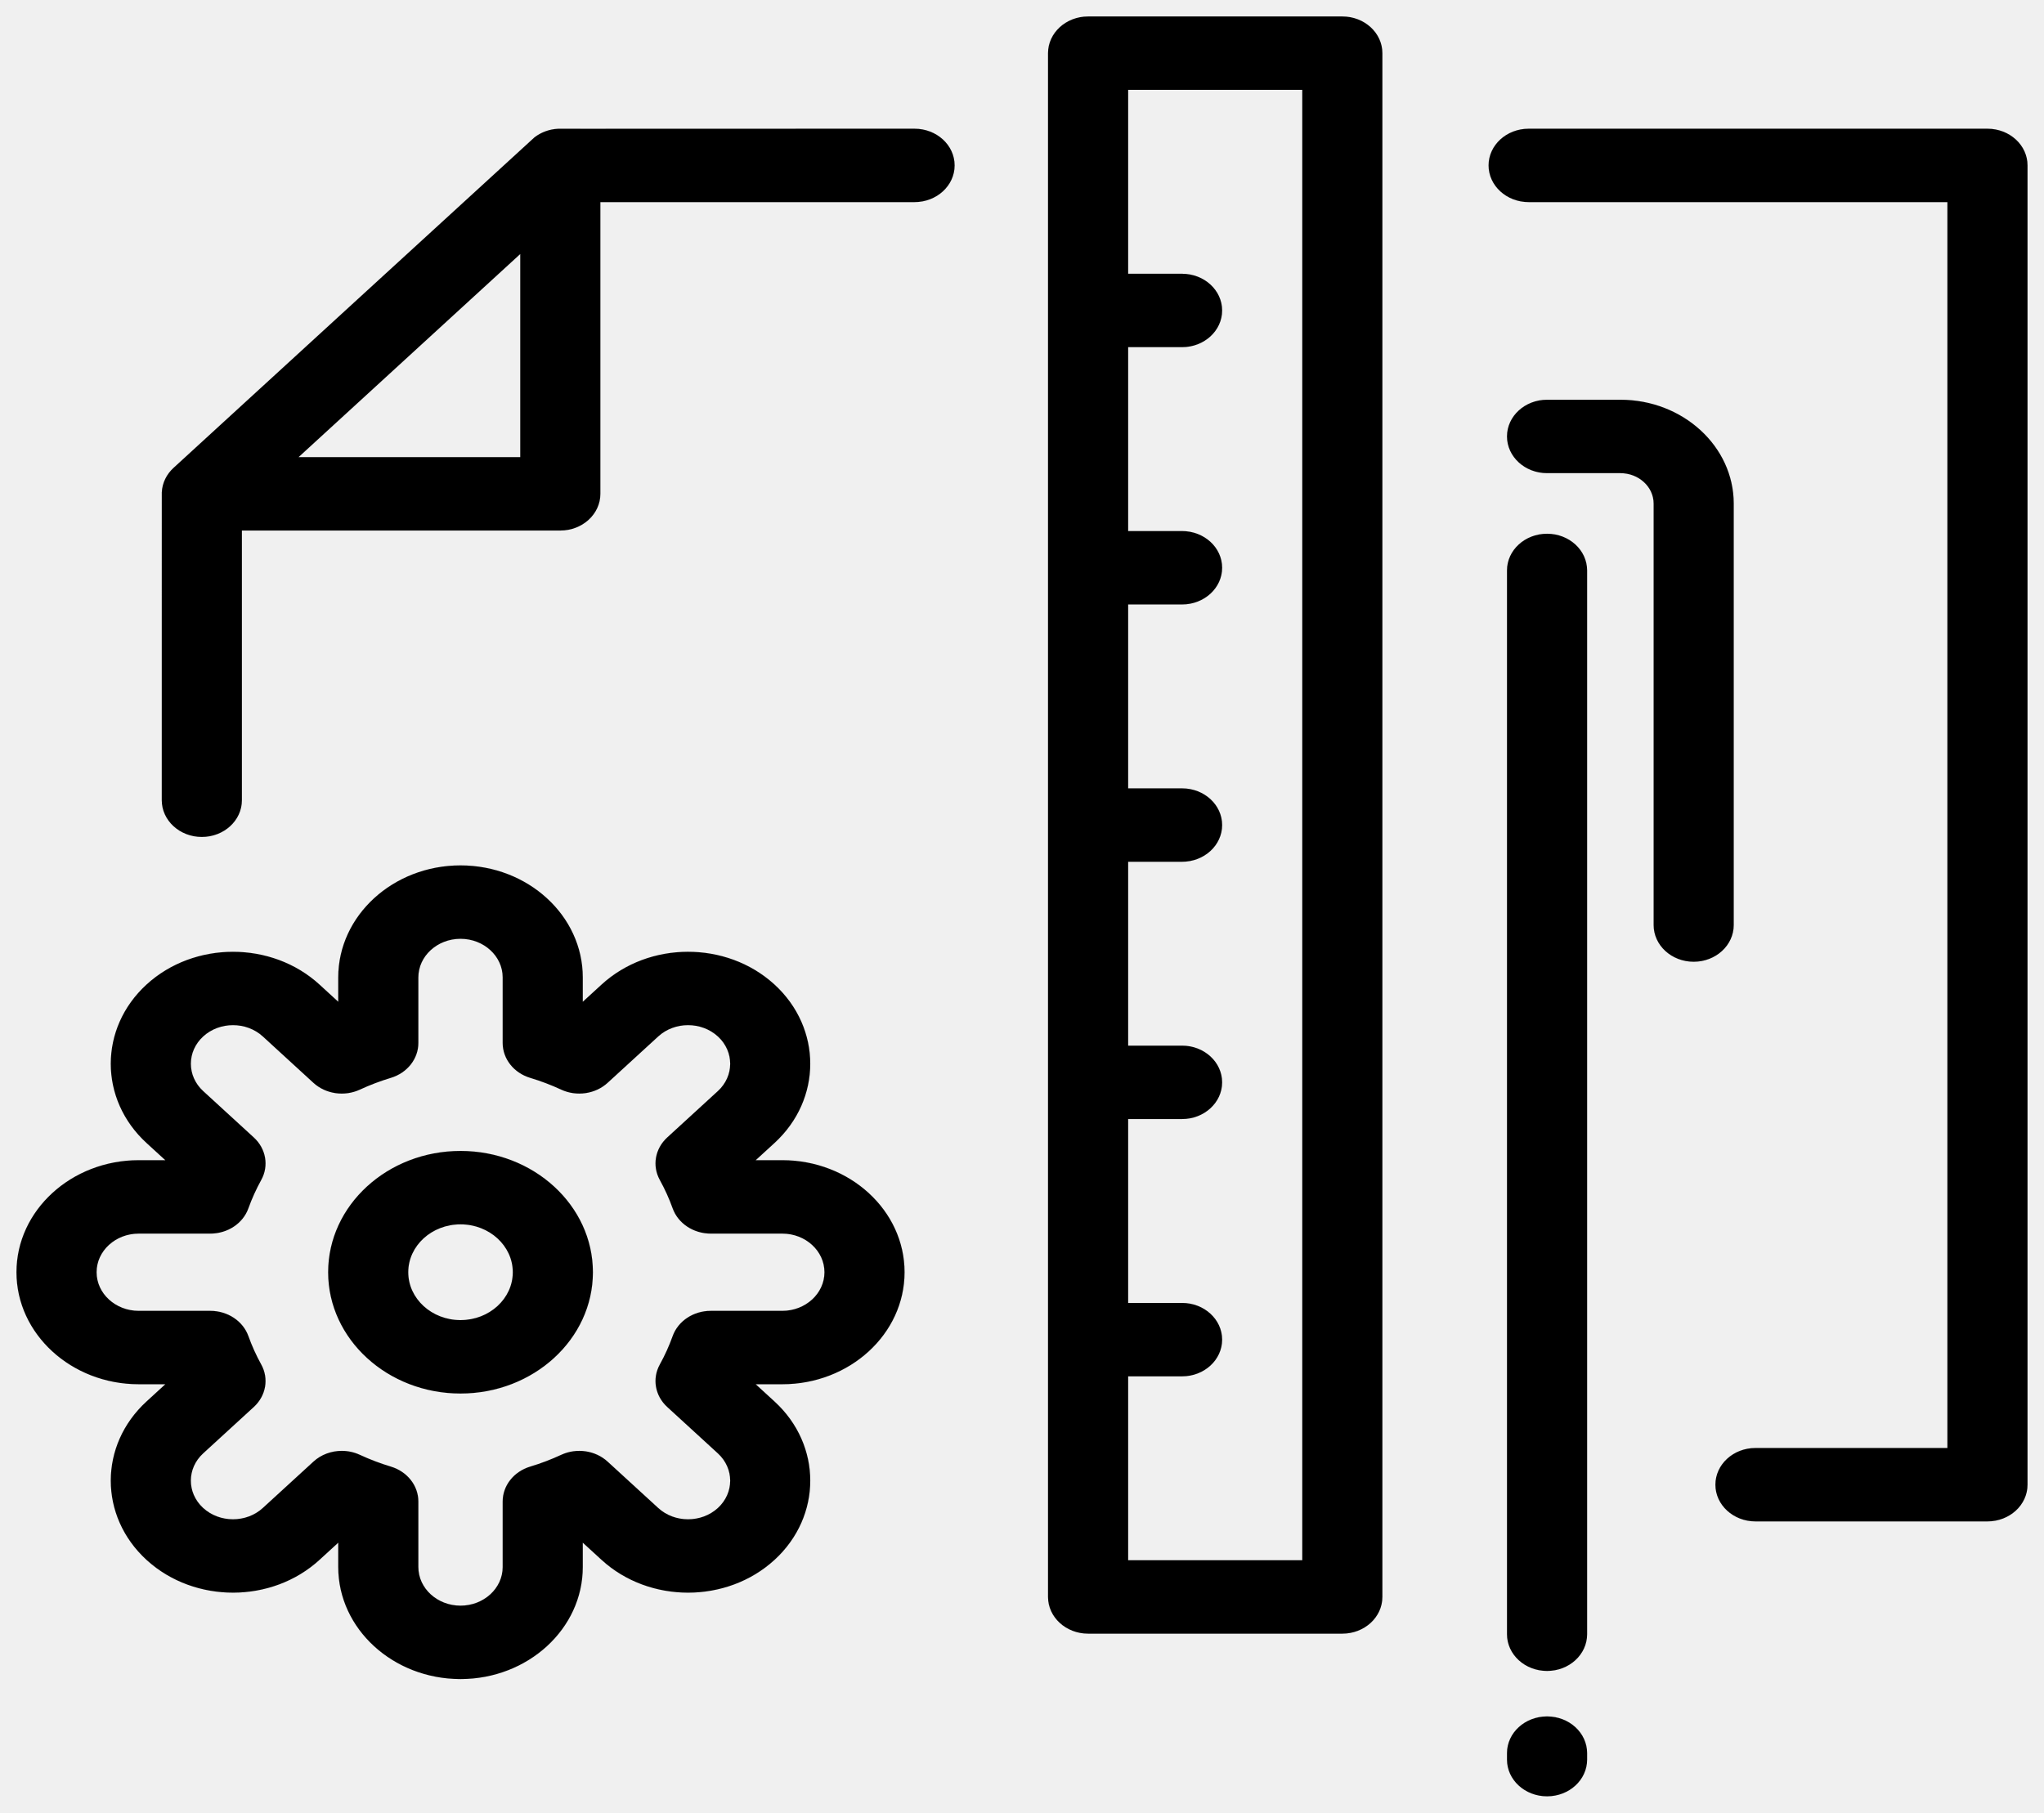
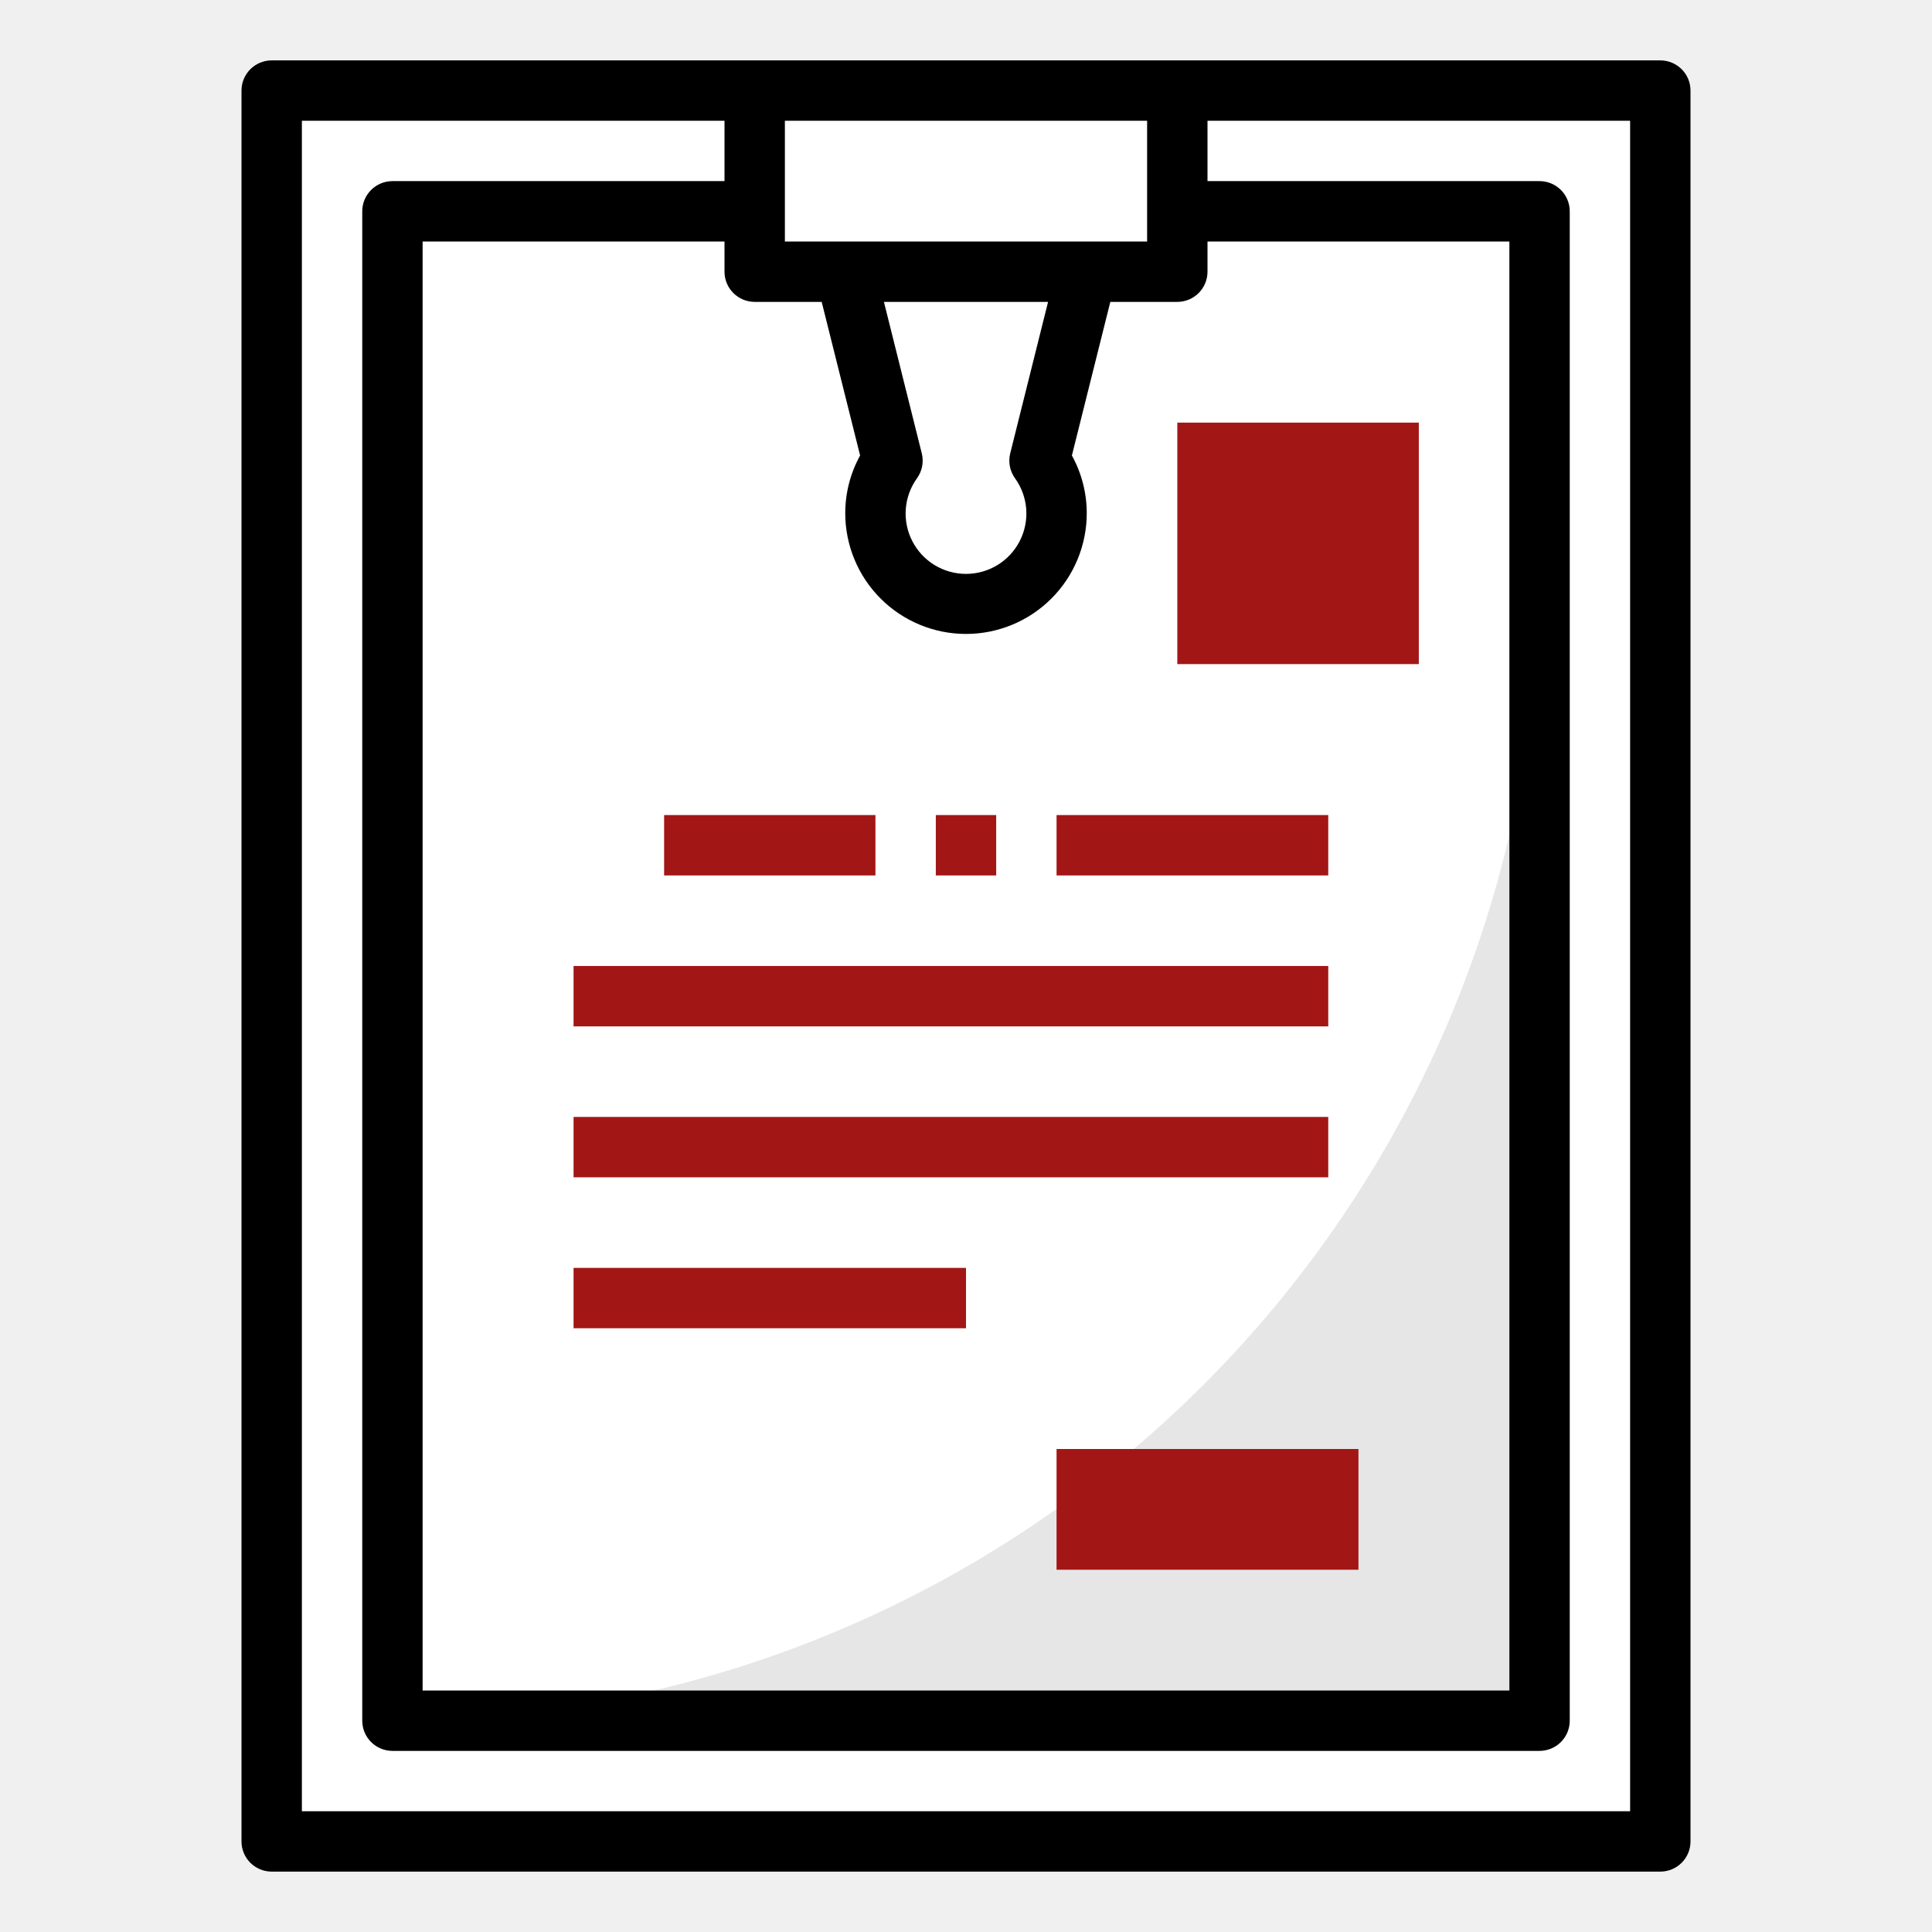
- <svg xmlns="http://www.w3.org/2000/svg" width="124" height="110" viewBox="0 0 124 110" fill="none">
-   <path d="M47.459 70.401H45.844L46.986 69.355C49.876 66.704 49.876 62.393 46.986 59.743C46.977 59.735 46.968 59.727 46.958 59.718C44.064 57.092 39.379 57.101 36.496 59.743L35.354 60.789V59.31C35.354 55.562 32.027 52.513 27.937 52.513C23.847 52.513 20.52 55.562 20.52 59.31V60.788L19.379 59.742C16.487 57.093 11.781 57.094 8.889 59.743C5.998 62.393 5.998 66.705 8.889 69.356L10.03 70.401H8.417C4.327 70.401 1 73.451 1 77.198C1 80.946 4.327 83.995 8.417 83.995H10.031L8.889 85.042C5.998 87.691 5.998 92.003 8.889 94.654C8.9 94.664 8.911 94.674 8.922 94.683C11.816 97.303 16.497 97.294 19.379 94.654L20.52 93.609V95.088C20.52 98.835 23.848 101.884 27.938 101.884C32.027 101.884 35.354 98.835 35.354 95.088V93.608L36.496 94.654C39.388 97.304 44.094 97.304 46.985 94.654C49.877 92.004 49.877 87.692 46.985 85.042L45.843 83.995H47.459C51.548 83.995 54.875 80.946 54.875 77.198C54.875 73.45 51.548 70.401 47.459 70.401ZM47.459 79.543H43.116C42.066 79.543 41.135 80.161 40.807 81.076C40.597 81.664 40.335 82.243 40.029 82.796C39.555 83.655 39.736 84.696 40.479 85.376L43.55 88.19C44.547 89.104 44.547 90.592 43.55 91.506C42.552 92.42 40.929 92.42 39.932 91.506L36.861 88.692C36.118 88.011 34.984 87.845 34.047 88.279C33.442 88.56 32.81 88.8 32.168 88.993C31.171 89.293 30.496 90.146 30.496 91.108V95.088C30.496 96.381 29.349 97.432 27.938 97.432C26.527 97.432 25.379 96.381 25.379 95.088V91.108C25.379 90.146 24.705 89.293 23.708 88.993C23.065 88.799 22.433 88.559 21.829 88.279C21.481 88.118 21.106 88.039 20.733 88.039C20.103 88.039 19.481 88.264 19.015 88.692L15.944 91.505C14.947 92.419 13.323 92.42 12.326 91.505C12.32 91.5 12.314 91.494 12.308 91.489C11.328 90.573 11.334 89.098 12.325 88.19L15.397 85.375C16.139 84.695 16.321 83.653 15.846 82.795C15.542 82.245 15.28 81.666 15.068 81.074C14.74 80.16 13.809 79.543 12.76 79.543H8.417C7.006 79.543 5.859 78.491 5.859 77.198C5.859 75.905 7.006 74.854 8.417 74.854H12.76C13.809 74.854 14.739 74.237 15.067 73.324C15.28 72.732 15.542 72.153 15.847 71.601C16.321 70.743 16.139 69.702 15.397 69.022L12.326 66.207C11.329 65.293 11.329 63.805 12.326 62.891C13.324 61.978 14.946 61.977 15.944 62.891L19.015 65.706C19.758 66.386 20.893 66.553 21.83 66.118C22.431 65.839 23.063 65.599 23.709 65.404C24.705 65.104 25.379 64.251 25.379 63.289V59.309C25.379 58.017 26.527 56.965 27.938 56.965C29.349 56.965 30.496 58.017 30.496 59.309V63.289C30.496 64.251 31.17 65.104 32.166 65.404C32.81 65.598 33.442 65.838 34.045 66.118C34.982 66.552 36.117 66.386 36.86 65.706L39.932 62.891C40.929 61.977 42.552 61.977 43.549 62.89C43.554 62.895 43.56 62.9 43.565 62.904C44.547 63.82 44.542 65.297 43.55 66.207L40.479 69.021C39.736 69.702 39.555 70.743 40.029 71.601C40.334 72.153 40.596 72.732 40.808 73.323C41.136 74.236 42.067 74.854 43.116 74.854H47.459C48.869 74.854 50.017 75.906 50.017 77.199C50.017 78.491 48.869 79.543 47.459 79.543ZM102.748 58.358C101.406 58.358 100.319 57.361 100.319 56.131V30.559C100.319 29.539 99.413 28.71 98.301 28.71H93.853C92.511 28.71 91.423 27.713 91.423 26.483C91.423 25.254 92.511 24.257 93.853 24.257H98.301C102.092 24.257 105.177 27.084 105.177 30.559V56.131C105.177 57.361 104.09 58.358 102.748 58.358ZM27.938 69.84C23.51 69.84 19.908 73.141 19.908 77.199C19.908 81.256 23.51 84.558 27.938 84.558C32.366 84.558 35.968 81.256 35.968 77.199C35.968 73.141 32.366 69.84 27.938 69.84ZM27.938 80.105C26.189 80.105 24.766 78.801 24.766 77.199C24.766 75.596 26.189 74.292 27.938 74.292C29.687 74.292 31.11 75.596 31.11 77.199C31.11 78.802 29.687 80.105 27.938 80.105ZM81.433 1H66.009C64.668 1 63.58 1.997 63.58 3.226V96.902C63.58 98.132 64.668 99.129 66.009 99.129H81.433C82.775 99.129 83.862 98.132 83.862 96.902V3.226C83.862 1.997 82.775 1 81.433 1ZM79.004 94.676H68.439V83.516H71.712C73.053 83.516 74.141 82.519 74.141 81.289C74.141 80.06 73.053 79.063 71.712 79.063H68.439V67.903H71.712C73.053 67.903 74.141 66.906 74.141 65.677C74.141 64.447 73.053 63.45 71.712 63.45H68.439V52.291H71.712C73.053 52.291 74.141 51.294 74.141 50.064C74.141 48.835 73.053 47.838 71.712 47.838H68.439V36.678H71.712C73.053 36.678 74.141 35.681 74.141 34.452C74.141 33.222 73.053 32.226 71.712 32.226H68.439V21.065H71.712C73.053 21.065 74.141 20.069 74.141 18.839C74.141 17.609 73.053 16.613 71.712 16.613H68.439V5.453H79.004V94.676ZM123 10.037V90.091C123 91.321 121.912 92.318 120.571 92.318H106.495C105.154 92.318 104.066 91.321 104.066 90.091C104.066 88.862 105.154 87.865 106.495 87.865H118.141V12.263H92.736C91.394 12.263 90.306 11.267 90.306 10.037C90.306 8.807 91.394 7.811 92.736 7.811H120.571C121.912 7.811 123 8.807 123 10.037ZM96.282 106.379V106.774C96.282 108.003 95.195 109 93.853 109C92.511 109 91.423 108.003 91.423 106.774V106.379C91.423 105.149 92.511 104.153 93.853 104.153C95.195 104.153 96.282 105.149 96.282 106.379ZM96.282 34.614V99.165C96.282 100.395 95.195 101.392 93.853 101.392C92.511 101.392 91.423 100.395 91.423 99.165V34.614C91.423 33.385 92.511 32.388 93.853 32.388C95.195 32.388 96.282 33.385 96.282 34.614ZM55.482 7.811C55.482 7.811 33.913 7.811 33.863 7.814C33.322 7.839 32.828 8.027 32.438 8.325L32.436 8.326L32.433 8.329L32.43 8.331L32.428 8.332C32.428 8.332 32.425 8.335 32.423 8.336C32.372 8.376 10.529 28.39 10.529 28.39C10.11 28.773 9.843 29.295 9.817 29.875C9.815 29.911 9.815 48.558 9.815 48.558C9.815 49.788 10.903 50.785 12.244 50.785C13.586 50.785 14.674 49.788 14.674 48.558V32.192H33.991C35.333 32.192 36.421 31.196 36.421 29.966V12.263H55.482C56.824 12.263 57.912 11.267 57.912 10.037C57.912 8.807 56.824 7.811 55.482 7.811ZM31.562 27.74H18.11L31.562 15.412V27.74Z" fill="black" stroke="black" stroke-width="0.003" />
+ <svg xmlns="http://www.w3.org/2000/svg" width="110" height="110" viewBox="0 0 110 110" fill="none">
+   <path d="M94.531 5.156H15.469V104.844H94.531V5.156Z" fill="white" />
+   <path d="M87.656 12.031H22.344V97.969H87.656V12.031Z" fill="#E6E6E6" />
+   <path d="M22.344 12.031H87.656V32.656C87.656 49.978 80.775 66.591 68.527 78.839C56.278 91.088 39.666 97.969 22.344 97.969V12.031Z" fill="white" />
+   <path d="M55 36.094C53.177 36.094 51.428 35.37 50.139 34.08C48.849 32.791 48.125 31.042 48.125 29.219C48.125 28.07 48.416 26.94 48.971 25.934L46.171 14.738L49.5 13.906L52.475 25.811C52.535 26.052 52.542 26.304 52.496 26.548C52.449 26.793 52.35 27.024 52.205 27.227C51.835 27.74 51.614 28.346 51.566 28.977C51.517 29.608 51.645 30.24 51.933 30.804C52.221 31.367 52.66 31.84 53.2 32.17C53.739 32.501 54.36 32.675 54.993 32.675C55.626 32.675 56.247 32.501 56.787 32.17C57.327 31.84 57.765 31.367 58.053 30.804C58.342 30.24 58.469 29.608 58.421 28.977C58.373 28.346 58.151 27.74 57.781 27.227C57.636 27.024 57.537 26.793 57.49 26.548C57.444 26.304 57.451 26.052 57.511 25.811L60.638 13.334L63.972 14.166L61.029 25.934C61.584 26.94 61.875 28.07 61.875 29.219C61.875 31.042 61.151 32.791 59.861 34.08C58.572 35.37 56.823 36.094 55 36.094Z" fill="white" />
+   <path d="M77.344 82.5H60.156V89.375H77.344V82.5Z" fill="#A31616" />
+   <path d="M49.844 46.406H37.812V49.844H49.844V46.406Z" fill="#A31616" />
+   <path d="M56.719 46.406H53.281V49.844H56.719V46.406Z" fill="#A31616" />
+   <path d="M75.625 46.406H60.156V49.844H75.625V46.406Z" fill="#A31616" />
+   <path d="M80.781 24.062H67.031V37.812H80.781V24.062Z" fill="#A31616" />
+   <path d="M75.625 55H32.656V58.438H75.625V55Z" fill="#A31616" />
+   <path d="M75.625 63.594H32.656V67.031H75.625V63.594Z" fill="#A31616" />
+   <path d="M55 72.188H32.656V75.625H55V72.188Z" fill="#A31616" />
+   <path d="M67.031 5.156H42.969V15.469H67.031V5.156Z" fill="white" />
+   <path d="M94.531 3.438H15.469C15.013 3.438 14.576 3.619 14.253 3.941C13.931 4.263 13.75 4.7 13.75 5.156V104.844C13.75 105.3 13.931 105.737 14.253 106.059C14.576 106.381 15.013 106.562 15.469 106.562H94.531C94.987 106.562 95.424 106.381 95.747 106.059C96.069 105.737 96.25 105.3 96.25 104.844V5.156C96.25 4.7 96.069 4.263 95.747 3.941C95.424 3.619 94.987 3.438 94.531 3.438ZM42.969 17.188H46.783L48.971 25.934C48.416 26.94 48.125 28.07 48.125 29.219C48.125 31.042 48.849 32.791 50.139 34.08C51.428 35.369 53.177 36.094 55 36.094C56.823 36.094 58.572 35.369 59.861 34.08C61.151 32.791 61.875 31.042 61.875 29.219C61.875 28.07 61.584 26.94 61.029 25.934L63.217 17.188H67.031C67.487 17.188 67.924 17.006 68.247 16.684C68.569 16.362 68.75 15.925 68.75 15.469V13.75H85.938V96.25H24.062V13.75H41.25V15.469C41.25 15.925 41.431 16.362 41.753 16.684C42.076 17.006 42.513 17.188 42.969 17.188ZM57.788 27.227C58.158 27.74 58.38 28.346 58.428 28.977C58.476 29.608 58.349 30.24 58.06 30.804C57.772 31.367 57.334 31.84 56.794 32.17C56.254 32.501 55.633 32.675 55 32.675C54.367 32.675 53.746 32.501 53.206 32.17C52.666 31.84 52.228 31.367 51.94 30.804C51.651 30.24 51.524 29.608 51.572 28.977C51.62 28.346 51.842 27.74 52.212 27.227C52.357 27.024 52.456 26.793 52.503 26.548C52.549 26.304 52.542 26.052 52.482 25.811L50.327 17.188H59.673L57.518 25.811C57.458 26.052 57.451 26.304 57.497 26.548C57.544 26.793 57.643 27.024 57.788 27.227ZM65.312 13.75H44.688V6.875H65.312V13.75ZM92.812 103.125H17.188V6.875H41.25V10.312H22.344C21.888 10.312 21.451 10.494 21.128 10.816C20.806 11.138 20.625 11.575 20.625 12.031V97.969C20.625 98.425 20.806 98.862 21.128 99.184C21.451 99.506 21.888 99.688 22.344 99.688H87.656C88.112 99.688 88.549 99.506 88.872 99.184C89.194 98.862 89.375 98.425 89.375 97.969V12.031C89.375 11.575 89.194 11.138 88.872 10.816C88.549 10.494 88.112 10.312 87.656 10.312H68.75V6.875H92.812V103.125Z" fill="black" />
</svg>
